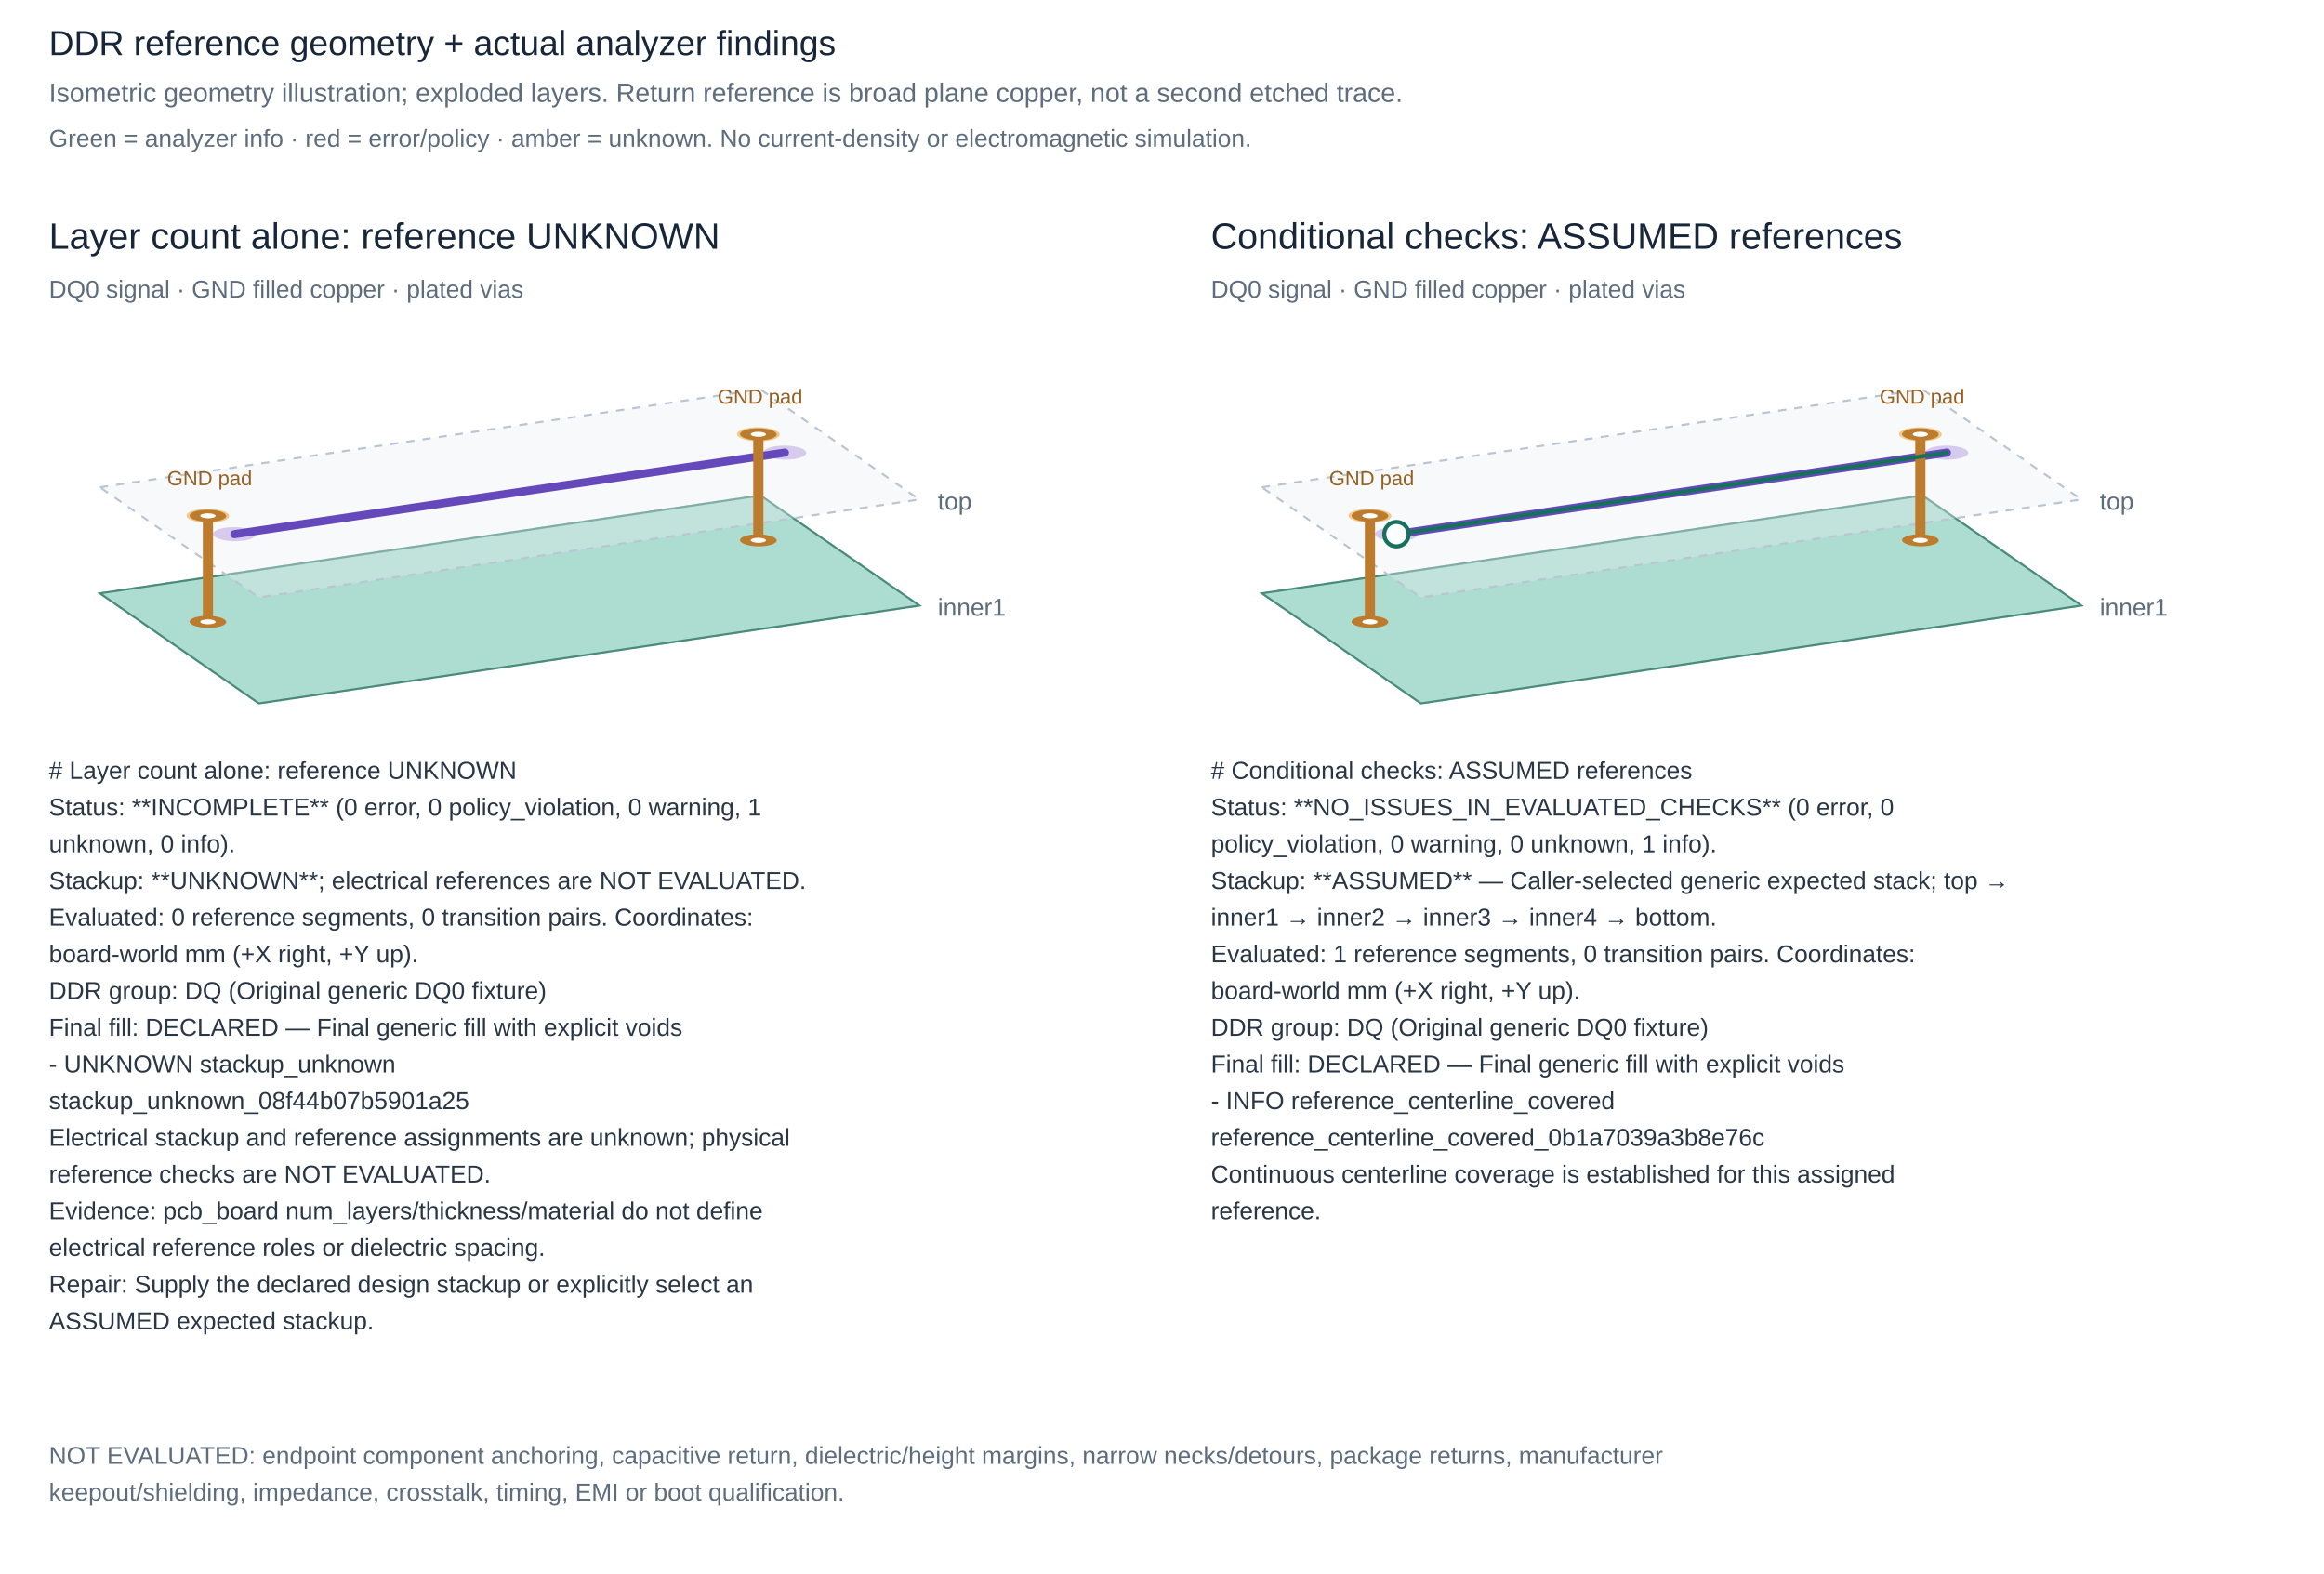
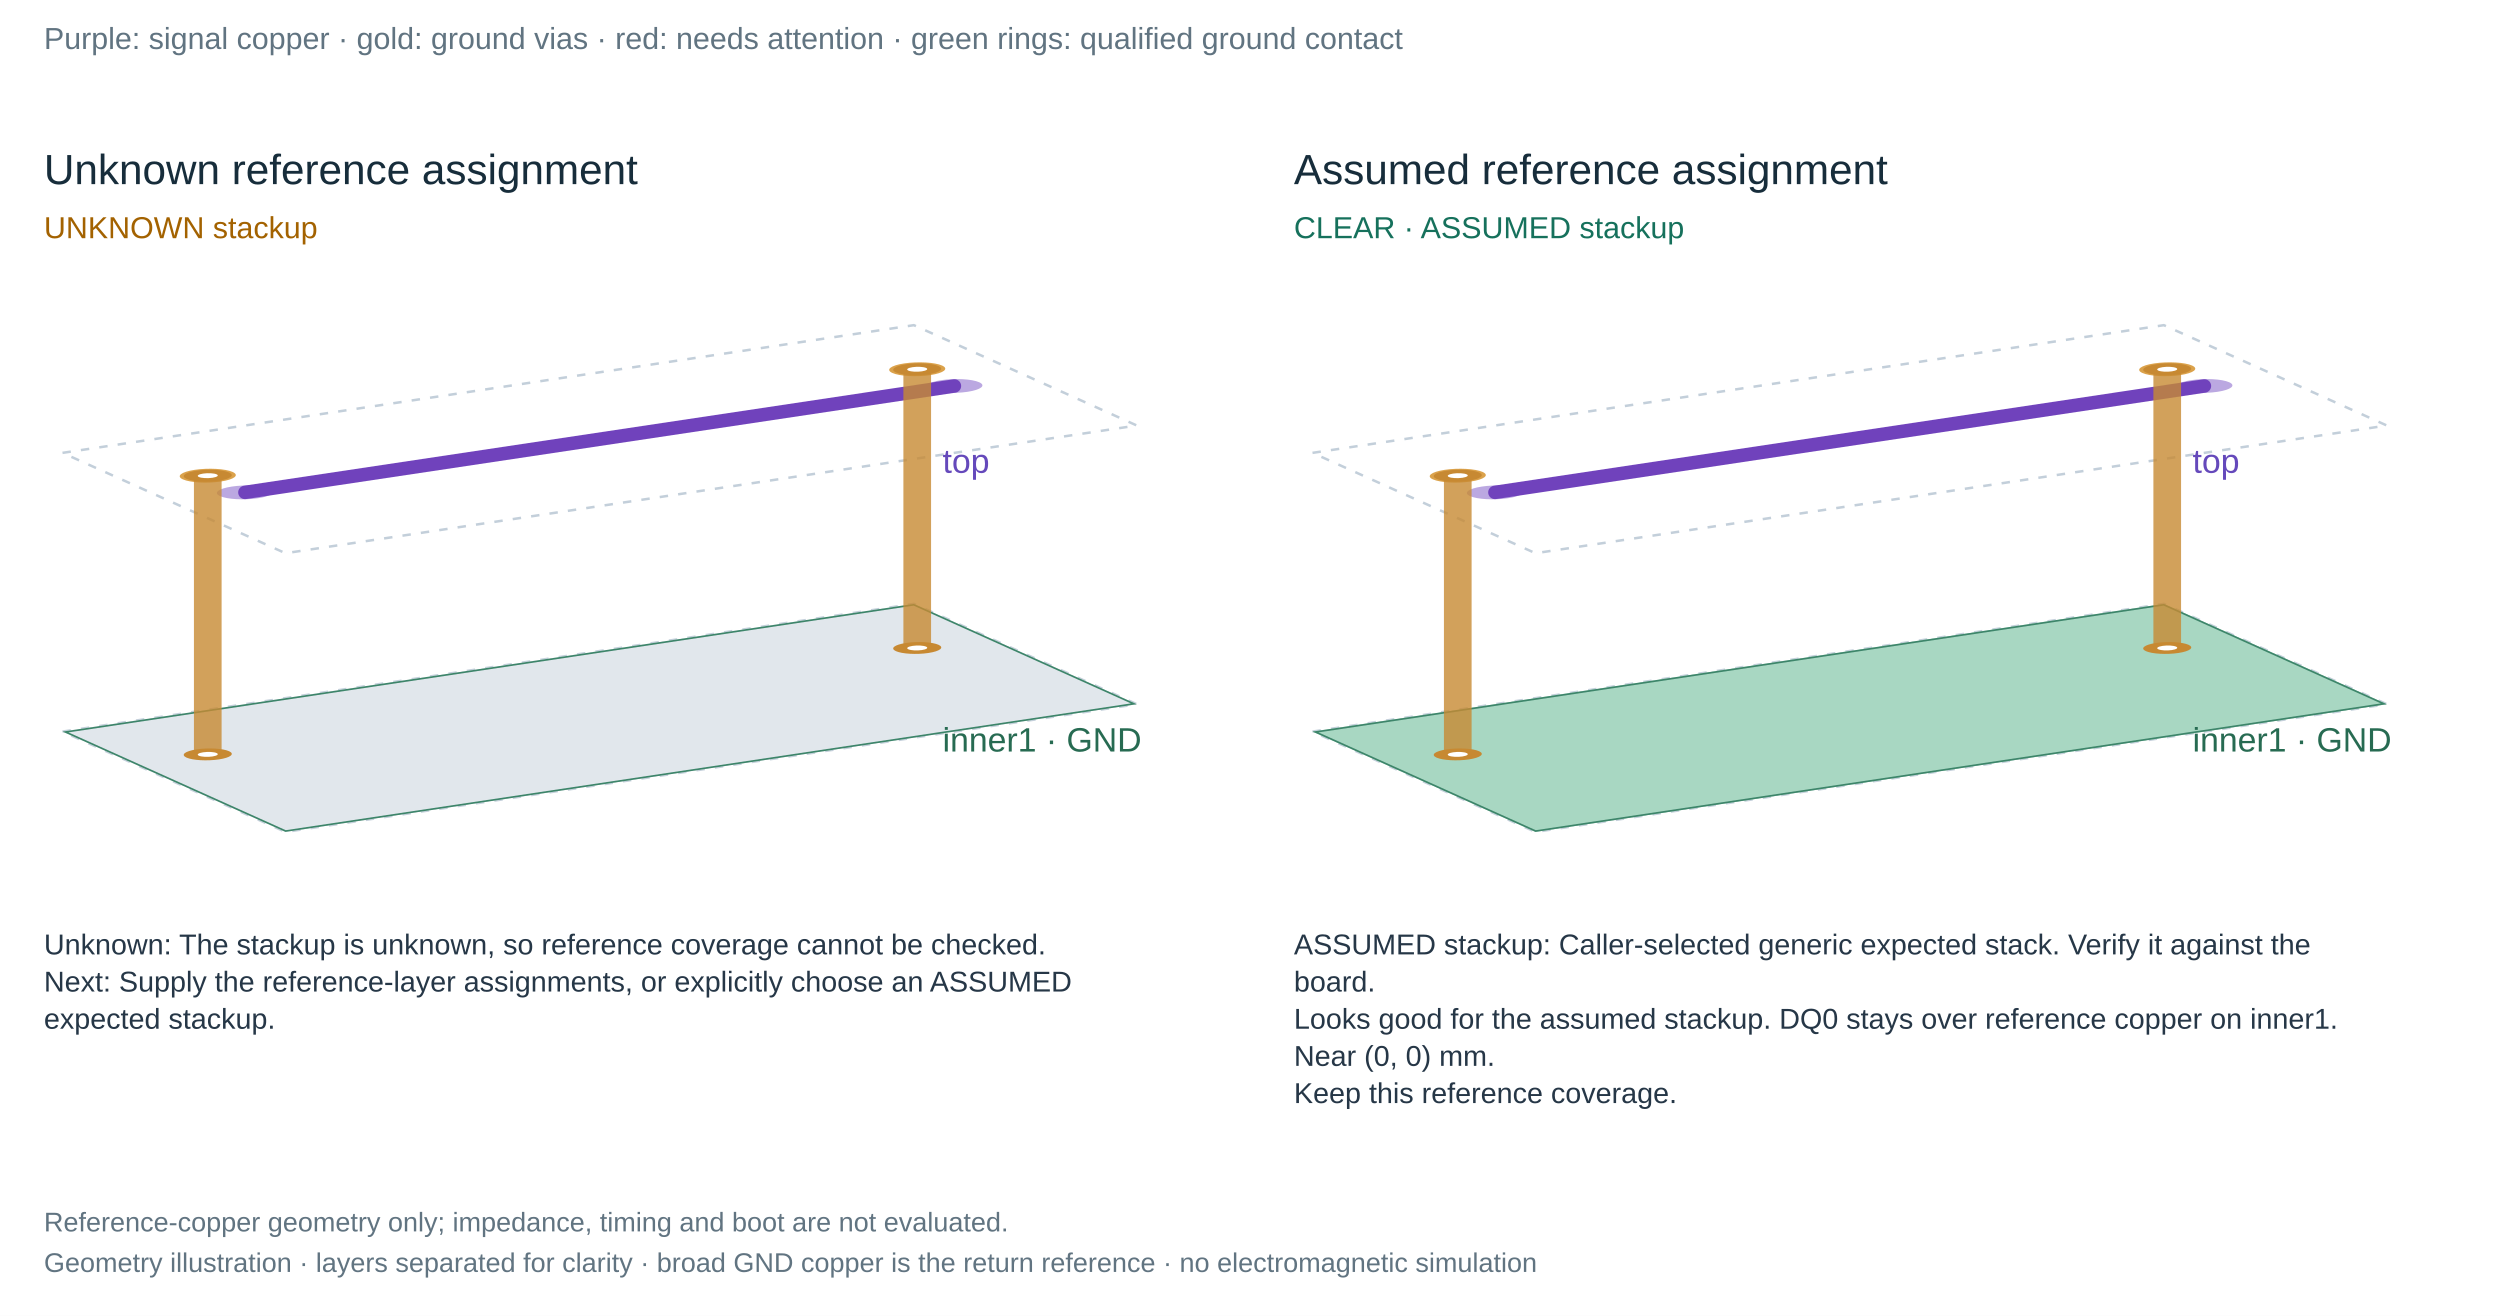
- <svg xmlns="http://www.w3.org/2000/svg" width="1140" height="772" font-family="Arial, sans-serif">
-   <rect width="1140" height="772" fill="#fff" />
-   <text x="24" y="27" font-size="17" fill="#172639">DDR reference geometry + actual analyzer findings</text>
-   <text x="24" y="50" font-size="13" fill="#5d6d7d">Isometric geometry illustration; exploded layers. Return reference is broad plane copper, not a second etched trace.</text>
-   <text x="24" y="72" font-size="12" fill="#5d6d7d">Green = analyzer info · red = error/policy · amber = unknown. No current-density or electromagnetic simulation.</text>
-   <g transform="translate(0,92)">
-     <text x="24" y="30" fill="#172639" font-size="18">Layer count alone: reference UNKNOWN</text>
-     <text x="24" y="54" fill="#5d6d7d" font-size="12">DQ0 signal · GND filled copper · plated vias</text>
-     <path d="M49,199 L373,151 L451,205 L127,253 Z" fill="#e9eef4" fill-opacity=".35" stroke="#b9c5d2" stroke-dasharray="4 4" />
-     <path d="M127,253 L451,205 L373,151 L49,199 Z" fill="#9bd5c5" fill-opacity=".8" fill-rule="evenodd" stroke="#488b79" />
-     <text x="460" y="210" fill="#5d6d7d" font-size="12">inner1</text>
-     <path d="M49,147 L373,99 L451,153 L127,201 Z" fill="#e9eef4" fill-opacity=".35" stroke="#b9c5d2" stroke-dasharray="4 4" />
-     <text x="460" y="158" fill="#5d6d7d" font-size="12">top</text>
-     <circle transform="matrix(27 -4 13 9 115 170)" r="0.35" fill="#d6cbec" />
-     <circle transform="matrix(27 -4 13 9 385 130)" r="0.35" fill="#d6cbec" />
-     <circle transform="matrix(27 -4 13 9 102 161)" r="0.35" fill="#edca8d" />
-     <text x="82" y="146" fill="#966020" font-size="10">GND pad</text>
-     <circle transform="matrix(27 -4 13 9 372 121)" r="0.35" fill="#edca8d" />
-     <text x="352" y="106" fill="#966020" font-size="10">GND pad</text>
-     <path d="M115,170 L385,130" stroke="#6549bb" stroke-width="4" fill="none" stroke-linecap="round" />
-     <path d="M102,161 L102,213" stroke="#bd7b2e" stroke-width="5" />
-     <g transform="matrix(27 -4 13 9 102 161)">
-       <circle r="0.3" fill="#bd7b2e" />
+ <svg xmlns="http://www.w3.org/2000/svg" width="1480" height="779" font-family="Arial, sans-serif">
+   <rect width="1480" height="779" fill="#fff" />
+   <text x="26" y="29" font-size="18" fill="#617481">Purple: signal copper · gold: ground vias · red: needs attention · green rings: qualified ground contact</text>
+   <g transform="translate(0,65)">
+     <text x="26" y="44" fill="#172d3b" font-size="25">Unknown reference assignment</text>
+     <text x="26" y="76" fill="#a36200" font-size="18">UNKNOWN stackup</text>
+     <clipPath id="crop_0_inner1">
+       <path d="M37,368.1 L541,292.5 L673,351.9 L169,427.5 Z" />
+     </clipPath>
+     <path d="M37,368.1 L541,292.5 L673,351.9 L169,427.5 Z" fill="none" stroke="#c3cfda" stroke-width="1.5" stroke-dasharray="5 6" />
+     <path d="M169,427.5 L673,351.9 L541,292.5 L37,368.1 Z" clip-path="url(#crop_0_inner1)" fill="#e1e7ec" fill-rule="evenodd" stroke="#3d856a" stroke-width="2" />
+     <text x="558" y="379.9" fill="#276b52" font-size="20">inner1 · GND</text>
+     <clipPath id="crop_0_top">
+       <path d="M37,203.1 L541,127.5 L673,186.9 L169,262.5 Z" />
+     </clipPath>
+     <path d="M37,203.1 L541,127.5 L673,186.9 L169,262.5 Z" fill="none" stroke="#c3cfda" stroke-width="1.5" stroke-dasharray="5 6" />
+     <text x="558" y="214.9" fill="#6549bb" font-size="20">top</text>
+     <g clip-path="url(#crop_0_top)">
+       <circle transform="matrix(42 -6.3 22 9.9 145 226.5)" r="0.35" fill="#bba8e1" />
+     </g>
+     <g clip-path="url(#crop_0_top)">
+       <circle transform="matrix(42 -6.3 22 9.9 565 163.5)" r="0.35" fill="#bba8e1" />
+     </g>
+     <g clip-path="url(#crop_0_top)">
+       <circle transform="matrix(42 -6.3 22 9.9 123 216.6)" r="0.35" fill="#dba24b" />
+     </g>
+     <g clip-path="url(#crop_0_top)">
+       <circle transform="matrix(42 -6.3 22 9.9 543 153.6)" r="0.35" fill="#dba24b" />
+     </g>
+     <g clip-path="url(#crop_0_top)">
+       <path d="M145,226.5 L565,163.5" stroke="#7042bc" stroke-width="8" fill="none" stroke-linecap="round" />
+     </g>
+     <path d="M123,216.6 L123,381.6" stroke="#c78932" stroke-width="16.38" stroke-opacity=".8" />
+     <g transform="matrix(42 -6.3 22 9.9 123 216.6)">
+       <circle r="0.3" fill="#c78932" />
      <circle r="0.125" fill="white" />
    </g>
-     <g transform="matrix(27 -4 13 9 102 213)">
-       <circle r="0.3" fill="#bd7b2e" />
+     <g transform="matrix(42 -6.3 22 9.9 123 381.6)">
+       <circle r="0.3" fill="#c78932" />
      <circle r="0.125" fill="white" />
    </g>
-     <path d="M372,121 L372,173" stroke="#bd7b2e" stroke-width="5" />
-     <g transform="matrix(27 -4 13 9 372 121)">
-       <circle r="0.3" fill="#bd7b2e" />
+     <path d="M543,153.6 L543,318.6" stroke="#c78932" stroke-width="16.38" stroke-opacity=".8" />
+     <g transform="matrix(42 -6.3 22 9.9 543 153.6)">
+       <circle r="0.3" fill="#c78932" />
      <circle r="0.125" fill="white" />
    </g>
-     <g transform="matrix(27 -4 13 9 372 173)">
-       <circle r="0.3" fill="#bd7b2e" />
+     <g transform="matrix(42 -6.3 22 9.9 543 318.6)">
+       <circle r="0.3" fill="#c78932" />
      <circle r="0.125" fill="white" />
    </g>
-     <text x="24" y="290" fill="#293645" font-size="12"># Layer count alone: reference UNKNOWN</text>
-     <text x="24" y="308" fill="#293645" font-size="12">Status: **INCOMPLETE** (0 error, 0 policy_violation, 0 warning, 1 </text>
-     <text x="24" y="326" fill="#293645" font-size="12">unknown, 0 info).</text>
-     <text x="24" y="344" fill="#293645" font-size="12">Stackup: **UNKNOWN**; electrical references are NOT EVALUATED.</text>
-     <text x="24" y="362" fill="#293645" font-size="12">Evaluated: 0 reference segments, 0 transition pairs. Coordinates: </text>
-     <text x="24" y="380" fill="#293645" font-size="12">board-world mm (+X right, +Y up).</text>
-     <text x="24" y="398" fill="#293645" font-size="12">DDR group: DQ (Original generic DQ0 fixture)</text>
-     <text x="24" y="416" fill="#293645" font-size="12">Final fill: DECLARED — Final generic fill with explicit voids</text>
-     <text x="24" y="434" fill="#293645" font-size="12">- UNKNOWN stackup_unknown</text>
-     <text x="24" y="452" fill="#293645" font-size="12">  stackup_unknown_08f44b07b5901a25</text>
-     <text x="24" y="470" fill="#293645" font-size="12">  Electrical stackup and reference assignments are unknown; physical </text>
-     <text x="24" y="488" fill="#293645" font-size="12">reference checks are NOT EVALUATED.</text>
-     <text x="24" y="506" fill="#293645" font-size="12">  Evidence: pcb_board num_layers/thickness/material do not define </text>
-     <text x="24" y="524" fill="#293645" font-size="12">electrical reference roles or dielectric spacing.</text>
-     <text x="24" y="542" fill="#293645" font-size="12">  Repair: Supply the declared design stackup or explicitly select an </text>
-     <text x="24" y="560" fill="#293645" font-size="12">ASSUMED expected stackup.</text>
+     <text x="26" y="500" fill="#263747" font-size="17">Unknown: The stackup is unknown, so reference coverage cannot be checked.</text>
+     <text x="26" y="522" fill="#263747" font-size="17">Next: Supply the reference-layer assignments, or explicitly choose an ASSUMED </text>
+     <text x="26" y="544" fill="#263747" font-size="17">expected stackup.</text>
  </g>
-   <g transform="translate(570,92)">
-     <text x="24" y="30" fill="#172639" font-size="18">Conditional checks: ASSUMED references</text>
-     <text x="24" y="54" fill="#5d6d7d" font-size="12">DQ0 signal · GND filled copper · plated vias</text>
-     <path d="M49,199 L373,151 L451,205 L127,253 Z" fill="#e9eef4" fill-opacity=".35" stroke="#b9c5d2" stroke-dasharray="4 4" />
-     <path d="M127,253 L451,205 L373,151 L49,199 Z" fill="#9bd5c5" fill-opacity=".8" fill-rule="evenodd" stroke="#488b79" />
-     <text x="460" y="210" fill="#5d6d7d" font-size="12">inner1</text>
-     <path d="M49,147 L373,99 L451,153 L127,201 Z" fill="#e9eef4" fill-opacity=".35" stroke="#b9c5d2" stroke-dasharray="4 4" />
-     <text x="460" y="158" fill="#5d6d7d" font-size="12">top</text>
-     <circle transform="matrix(27 -4 13 9 115 170)" r="0.35" fill="#d6cbec" />
-     <circle transform="matrix(27 -4 13 9 385 130)" r="0.35" fill="#d6cbec" />
-     <circle transform="matrix(27 -4 13 9 102 161)" r="0.35" fill="#edca8d" />
-     <text x="82" y="146" fill="#966020" font-size="10">GND pad</text>
-     <circle transform="matrix(27 -4 13 9 372 121)" r="0.35" fill="#edca8d" />
-     <text x="352" y="106" fill="#966020" font-size="10">GND pad</text>
-     <path d="M115,170 L385,130" stroke="#6549bb" stroke-width="4" fill="none" stroke-linecap="round" />
-     <path d="M102,161 L102,213" stroke="#bd7b2e" stroke-width="5" />
-     <g transform="matrix(27 -4 13 9 102 161)">
-       <circle r="0.3" fill="#bd7b2e" />
+   <g transform="translate(740,65)">
+     <text x="26" y="44" fill="#172d3b" font-size="25">Assumed reference assignment</text>
+     <text x="26" y="76" fill="#16715c" font-size="18">CLEAR · ASSUMED stackup</text>
+     <clipPath id="crop_1_inner1">
+       <path d="M37,368.1 L541,292.5 L673,351.9 L169,427.5 Z" />
+     </clipPath>
+     <path d="M37,368.1 L541,292.5 L673,351.9 L169,427.5 Z" fill="none" stroke="#c3cfda" stroke-width="1.5" stroke-dasharray="5 6" />
+     <path d="M169,427.5 L673,351.9 L541,292.5 L37,368.1 Z" clip-path="url(#crop_1_inner1)" fill="#a8d7c2" fill-rule="evenodd" stroke="#3d856a" stroke-width="2" />
+     <text x="558" y="379.9" fill="#276b52" font-size="20">inner1 · GND</text>
+     <clipPath id="crop_1_top">
+       <path d="M37,203.1 L541,127.5 L673,186.9 L169,262.5 Z" />
+     </clipPath>
+     <path d="M37,203.1 L541,127.5 L673,186.9 L169,262.5 Z" fill="none" stroke="#c3cfda" stroke-width="1.5" stroke-dasharray="5 6" />
+     <text x="558" y="214.9" fill="#6549bb" font-size="20">top</text>
+     <g clip-path="url(#crop_1_top)">
+       <circle transform="matrix(42 -6.3 22 9.9 145 226.5)" r="0.35" fill="#bba8e1" />
+     </g>
+     <g clip-path="url(#crop_1_top)">
+       <circle transform="matrix(42 -6.3 22 9.9 565 163.5)" r="0.35" fill="#bba8e1" />
+     </g>
+     <g clip-path="url(#crop_1_top)">
+       <circle transform="matrix(42 -6.3 22 9.9 123 216.6)" r="0.35" fill="#dba24b" />
+     </g>
+     <g clip-path="url(#crop_1_top)">
+       <circle transform="matrix(42 -6.3 22 9.9 543 153.6)" r="0.35" fill="#dba24b" />
+     </g>
+     <g clip-path="url(#crop_1_top)">
+       <path d="M145,226.5 L565,163.5" stroke="#7042bc" stroke-width="8" fill="none" stroke-linecap="round" />
+     </g>
+     <path d="M123,216.6 L123,381.6" stroke="#c78932" stroke-width="16.38" stroke-opacity=".8" />
+     <g transform="matrix(42 -6.3 22 9.9 123 216.6)">
+       <circle r="0.3" fill="#c78932" />
      <circle r="0.125" fill="white" />
    </g>
-     <g transform="matrix(27 -4 13 9 102 213)">
-       <circle r="0.3" fill="#bd7b2e" />
+     <g transform="matrix(42 -6.3 22 9.9 123 381.6)">
+       <circle r="0.3" fill="#c78932" />
      <circle r="0.125" fill="white" />
    </g>
-     <path d="M372,121 L372,173" stroke="#bd7b2e" stroke-width="5" />
-     <g transform="matrix(27 -4 13 9 372 121)">
-       <circle r="0.3" fill="#bd7b2e" />
+     <path d="M543,153.6 L543,318.6" stroke="#c78932" stroke-width="16.38" stroke-opacity=".8" />
+     <g transform="matrix(42 -6.3 22 9.9 543 153.6)">
+       <circle r="0.3" fill="#c78932" />
      <circle r="0.125" fill="white" />
    </g>
-     <g transform="matrix(27 -4 13 9 372 173)">
-       <circle r="0.3" fill="#bd7b2e" />
+     <g transform="matrix(42 -6.3 22 9.9 543 318.6)">
+       <circle r="0.3" fill="#c78932" />
      <circle r="0.125" fill="white" />
    </g>
-     <path d="M115,170 L385,130" stroke="#16715c" stroke-width="2" fill="none" stroke-linecap="round" />
-     <circle cx="115" cy="170" r="6" stroke="#16715c" stroke-width="2" fill="white" />
-     <text x="24" y="290" fill="#293645" font-size="12"># Conditional checks: ASSUMED references</text>
-     <text x="24" y="308" fill="#293645" font-size="12">Status: **NO_ISSUES_IN_EVALUATED_CHECKS** (0 error, 0 </text>
-     <text x="24" y="326" fill="#293645" font-size="12">policy_violation, 0 warning, 0 unknown, 1 info).</text>
-     <text x="24" y="344" fill="#293645" font-size="12">Stackup: **ASSUMED** — Caller-selected generic expected stack; top → </text>
-     <text x="24" y="362" fill="#293645" font-size="12">inner1 → inner2 → inner3 → inner4 → bottom.</text>
-     <text x="24" y="380" fill="#293645" font-size="12">Evaluated: 1 reference segments, 0 transition pairs. Coordinates: </text>
-     <text x="24" y="398" fill="#293645" font-size="12">board-world mm (+X right, +Y up).</text>
-     <text x="24" y="416" fill="#293645" font-size="12">DDR group: DQ (Original generic DQ0 fixture)</text>
-     <text x="24" y="434" fill="#293645" font-size="12">Final fill: DECLARED — Final generic fill with explicit voids</text>
-     <text x="24" y="452" fill="#293645" font-size="12">- INFO reference_centerline_covered</text>
-     <text x="24" y="470" fill="#293645" font-size="12">  reference_centerline_covered_0b1a7039a3b8e76c</text>
-     <text x="24" y="488" fill="#293645" font-size="12">  Continuous centerline coverage is established for this assigned </text>
-     <text x="24" y="506" fill="#293645" font-size="12">reference.</text>
+     <text x="26" y="500" fill="#263747" font-size="17">ASSUMED stackup: Caller-selected generic expected stack. Verify it against the </text>
+     <text x="26" y="522" fill="#263747" font-size="17">board.</text>
+     <text x="26" y="544" fill="#263747" font-size="17">Looks good for the assumed stackup. DQ0 stays over reference copper on inner1.</text>
+     <text x="26" y="566" fill="#263747" font-size="17">Near (0, 0) mm.</text>
+     <text x="26" y="588" fill="#263747" font-size="17">Keep this reference coverage.</text>
  </g>
-   <text x="24" y="718" font-size="12" fill="#5d6d7d">NOT EVALUATED: endpoint component anchoring, capacitive return, dielectric/height margins, narrow necks/detours, package returns, manufacturer </text>
-   <text x="24" y="736" font-size="12" fill="#5d6d7d">keepout/shielding, impedance, crosstalk, timing, EMI or boot qualification.</text>
+   <text x="26" y="729" fill="#617481" font-size="16">Reference-copper geometry only; impedance, timing and boot are not evaluated.</text>
+   <text x="26" y="753" fill="#617481" font-size="16">Geometry illustration · layers separated for clarity · broad GND copper is the return reference · no electromagnetic simulation</text>
</svg>
